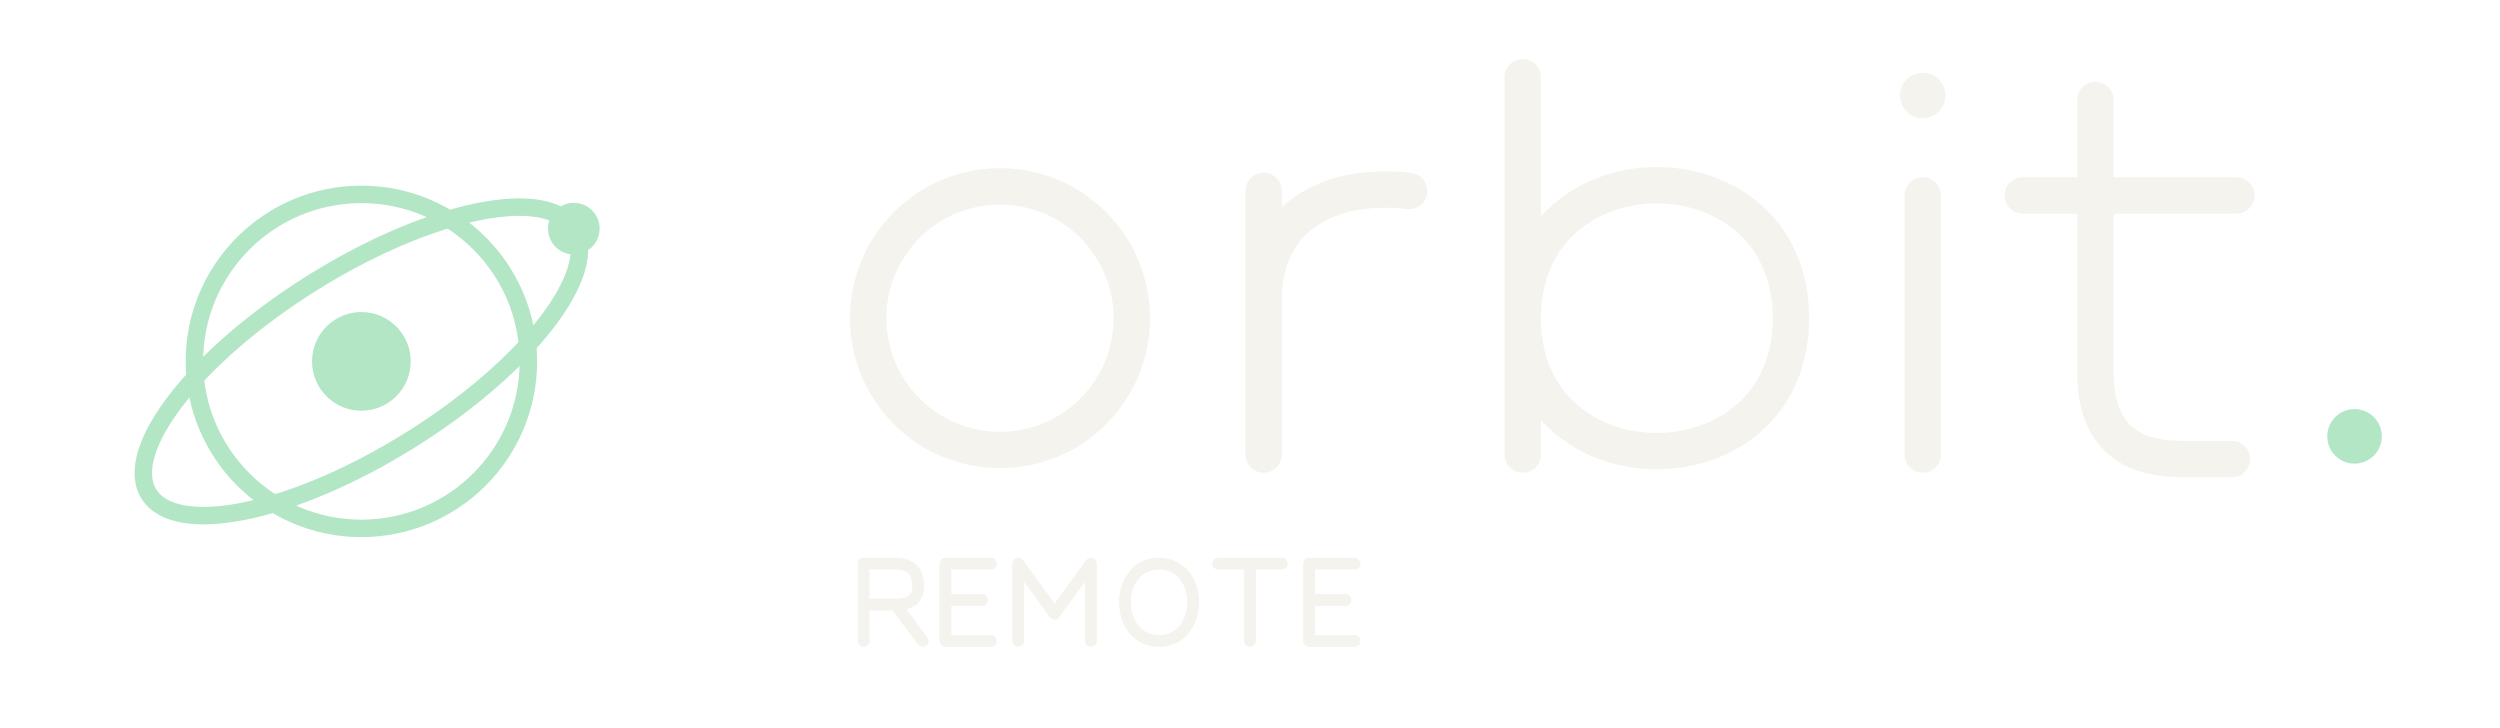
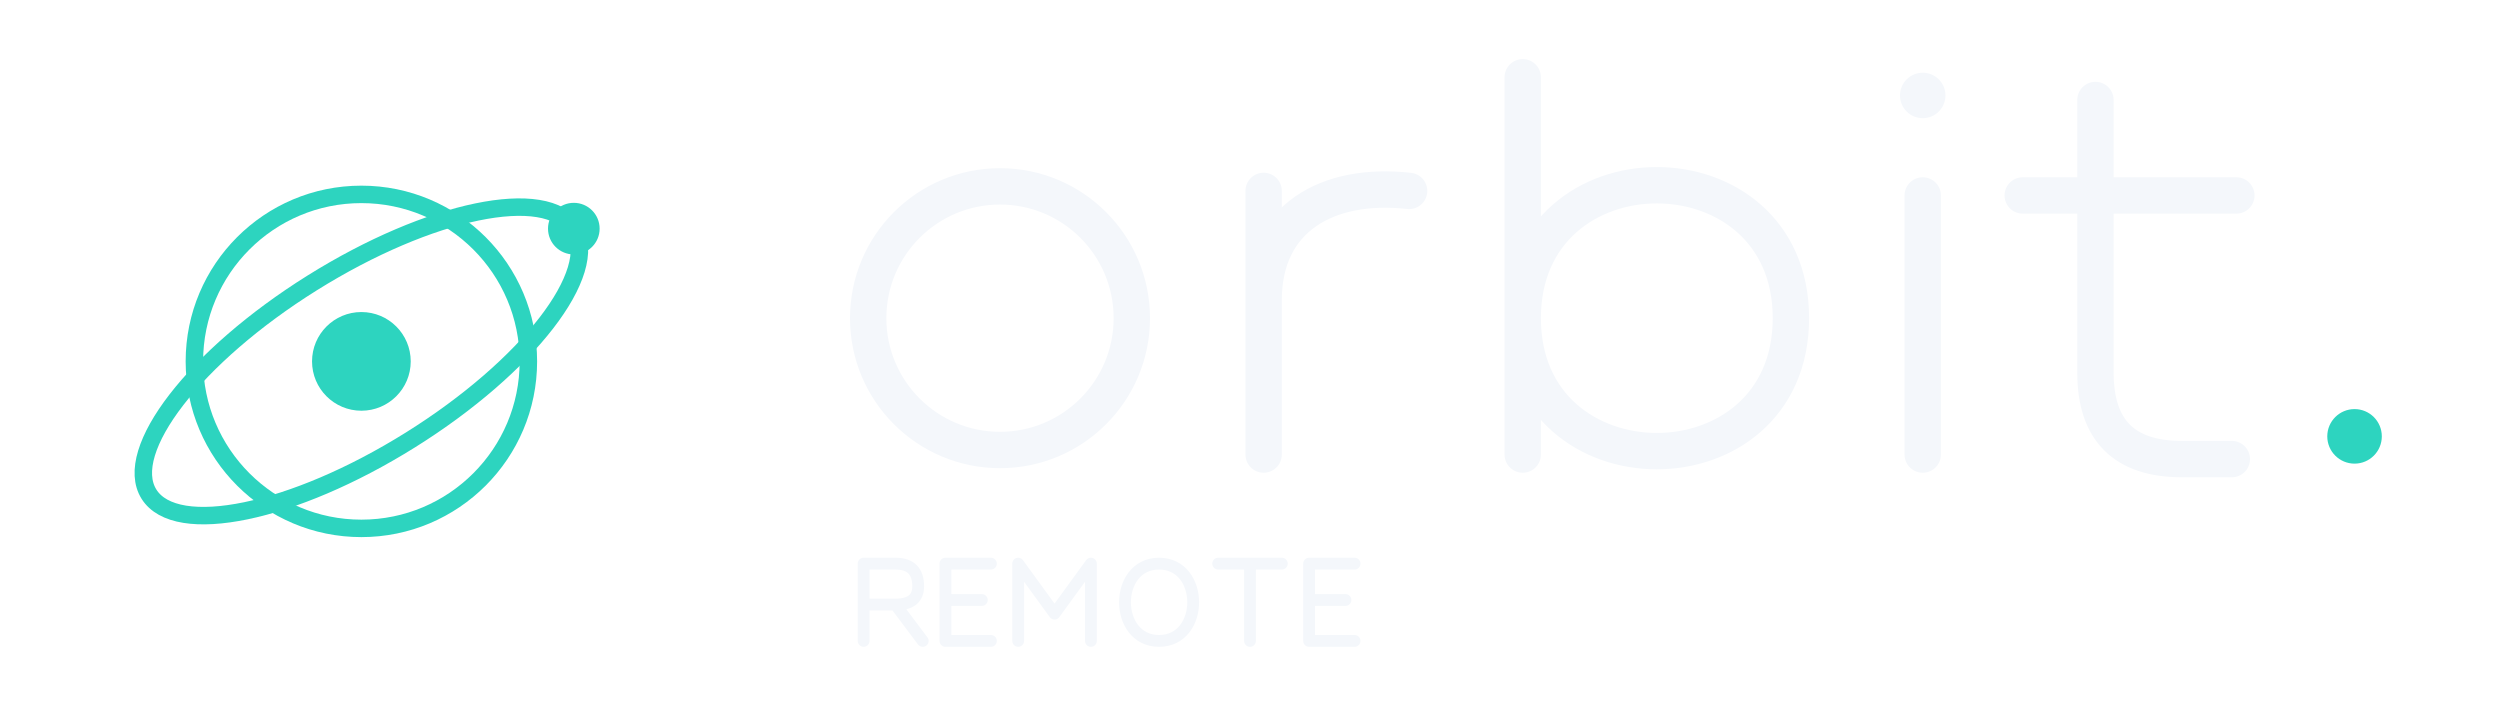
<svg xmlns="http://www.w3.org/2000/svg" viewBox="0 0 550 160" role="img" aria-labelledby="title">
  <g transform="translate(-6 -6) scale(.167)">
-     <g fill="none" stroke="#b2e6c5" stroke-width="23">
+     <g fill="none" stroke="#2dd4bf" stroke-width="23">
      <circle cx="512" cy="512" r="220" />
      <ellipse cx="512" cy="512" rx="330" ry="122" transform="rotate(-32 512 512)" />
    </g>
-     <circle cx="512" cy="512" r="65" fill="#b2e6c5" />
-     <circle cx="791.86" cy="337.13" r="34" fill="#b2e6c5" />
+     <circle cx="512" cy="512" r="65" fill="#2dd4bf" />
+     <circle cx="791.86" cy="337.13" r="34" fill="#2dd4bf" />
  </g>
-   <g fill="none" stroke="#f4f3ee" stroke-width="8" stroke-linecap="round" stroke-linejoin="round">
+   <g fill="none" stroke="#f4f7fb" stroke-width="8" stroke-linecap="round" stroke-linejoin="round">
    <circle cx="220" cy="70" r="29" />
    <path d="M278 100V42M278 66C278 48 292 40 310 42" />
    <path d="M335 17V100M335 70C335 31 394 31 394 70C394 109 335 109 335 70Z" />
    <path d="M423 43V100M461 22V82Q461 101 480 101H491M445 43H492" />
  </g>
-   <circle cx="423" cy="21" r="5" fill="#f4f3ee" />
-   <circle cx="518" cy="96" r="6" fill="#b2e6c5" />
-   <path d="M190 141V124H197Q202 124 202 129Q202 133 197 133H190M197 133L203 141     M218 141H208V124H218M208 132H216     M224 141V124L232 135L240 124V141     M255 124C245 124 245 141 255 141C265 141 265 124 255 124Z     M268 124H282M275 124V141     M298 141H288V124H298M288 132H296" fill="none" stroke="#f4f3ee" stroke-width="2.6" stroke-linecap="round" stroke-linejoin="round" />
+   <circle cx="423" cy="21" r="5" fill="#f4f7fb" />
+   <circle cx="518" cy="96" r="6" fill="#2dd4bf" />
+   <path d="M190 141V124H197Q202 124 202 129Q202 133 197 133H190M197 133L203 141     M218 141H208V124H218M208 132H216     M224 141V124L232 135L240 124V141     M255 124C245 124 245 141 255 141C265 141 265 124 255 124Z     M268 124H282M275 124V141     M298 141H288V124H298M288 132H296" fill="none" stroke="#f4f7fb" stroke-width="2.6" stroke-linecap="round" stroke-linejoin="round" />
</svg>
